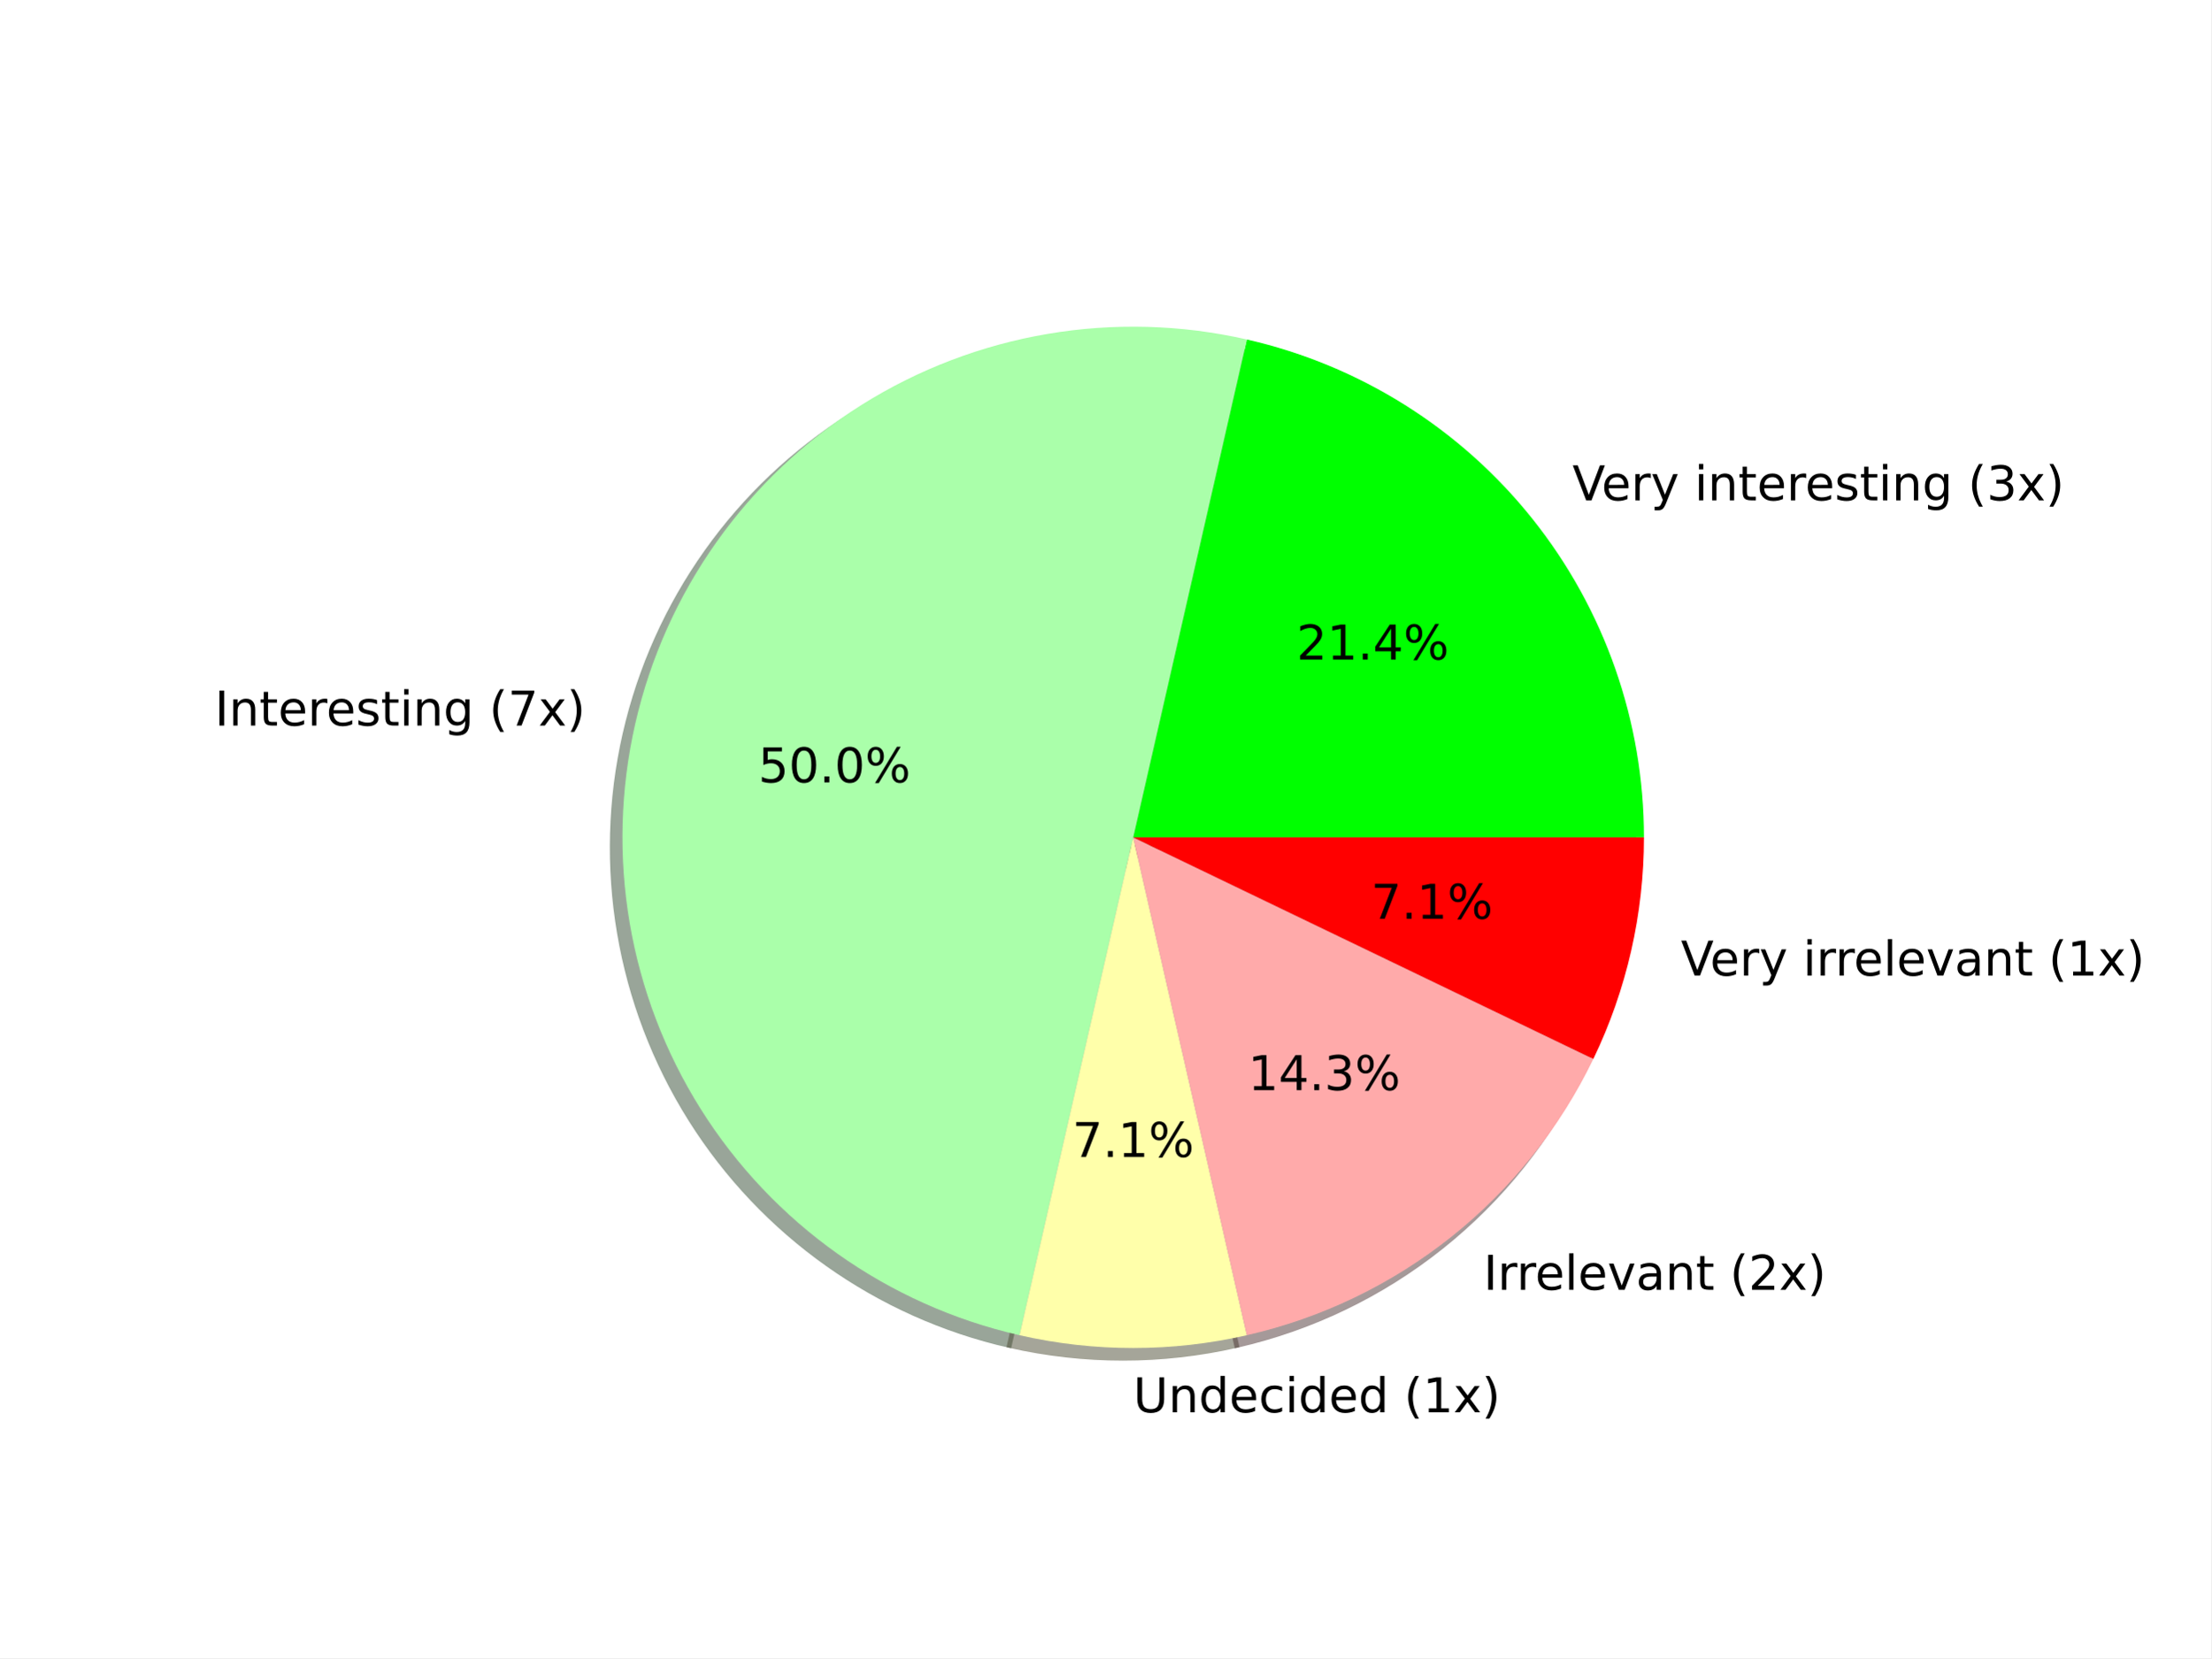
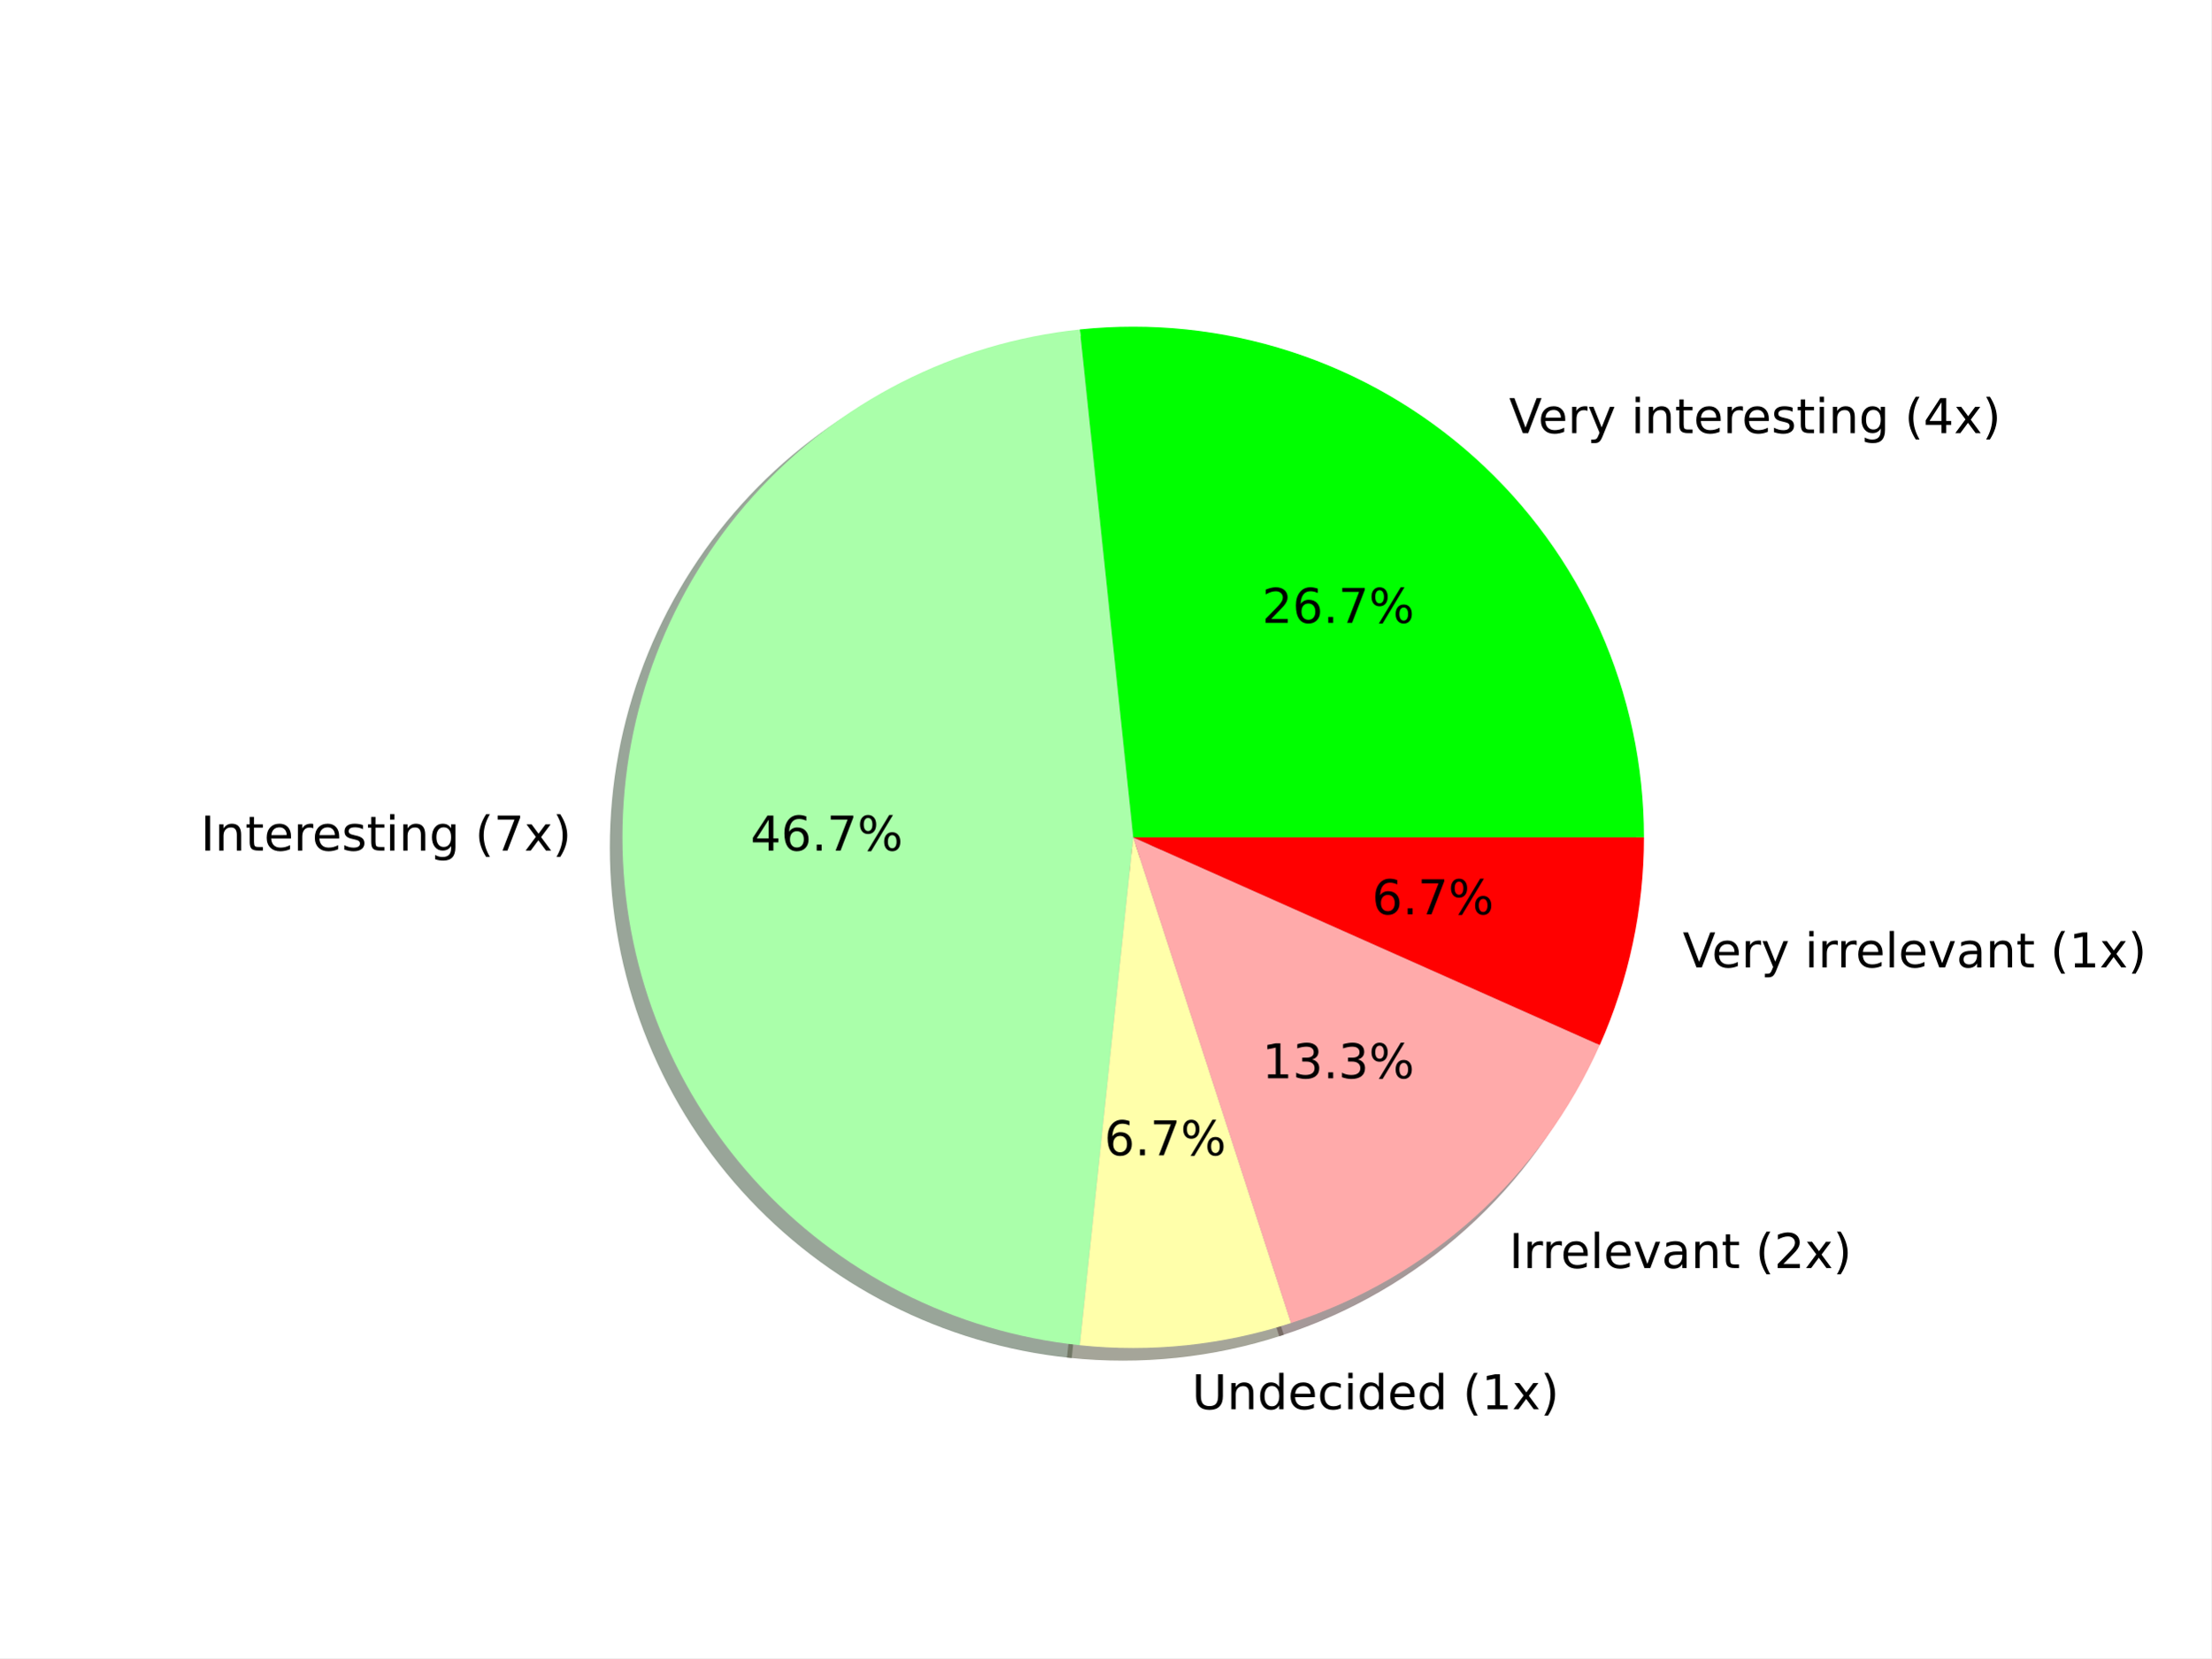
<svg xmlns="http://www.w3.org/2000/svg" xmlns:xlink="http://www.w3.org/1999/xlink" width="460.8pt" height="345.6pt" viewBox="0 0 460.8 345.6" version="1.1">
  <defs>
    <style type="text/css">*{stroke-linejoin: round; stroke-linecap: butt}</style>
  </defs>
  <g id="figure_1">
    <g id="patch_1">
      <path d="M 0 345.6  L 460.8 345.6  L 460.8 0  L 0 0  z " style="fill: #ffffff" />
    </g>
    <g id="axes_1">
      <g id="patch_2">
-         <path d="M 340.476 176.657  C 340.476 152.548 332.285 129.139 317.253 110.29  C 302.221 91.44 281.222 78.246 257.717 72.881  L 234.031 176.657  L 340.476 176.657  z " style="fill: #004c00; opacity: 0.5; stroke: #004c00; stroke-linejoin: miter" />
+         <path d="M 340.476 176.657  C 340.476 161.74 337.34 146.989 331.273 133.362  C 325.206 119.735 316.342 107.534 305.257 97.553  C 294.171 87.572 281.111 80.031 266.924 75.422  C 252.738 70.812 237.739 69.236 222.905 70.795  L 234.031 176.657  L 340.476 176.657  z " style="fill: #004c00; opacity: 0.5; stroke: #004c00; stroke-linejoin: miter" />
      </g>
      <g id="patch_3">
-         <path d="M 257.717 72.881  C 230.205 66.601 201.294 71.514 177.399 86.528  C 153.504 101.542 136.535 125.458 130.255 152.971  C 123.976 180.483 128.888 209.394 143.902 233.289  C 158.916 257.184 182.832 274.153 210.345 280.433  L 234.031 176.657  L 257.717 72.881  z " style="fill: #334c33; opacity: 0.5; stroke: #334c33; stroke-linejoin: miter" />
+         <path d="M 222.905 70.795  C 196.752 73.544 172.523 85.889 154.927 105.431  C 137.331 124.974 127.586 150.36 127.586 176.657  C 127.586 202.954 137.331 228.34 154.927 247.882  C 172.523 267.425 196.752 279.77 222.905 282.519  L 234.031 176.657  L 222.905 70.795  z " style="fill: #334c33; opacity: 0.5; stroke: #334c33; stroke-linejoin: miter" />
      </g>
      <g id="patch_4">
-         <path d="M 210.345 280.433  C 218.115 282.206 226.061 283.102 234.031 283.102  C 242.002 283.102 249.947 282.206 257.717 280.433  L 234.031 176.657  L 210.345 280.433  z " style="fill: #4c4c33; opacity: 0.5; stroke: #4c4c33; stroke-linejoin: miter" />
+         <path d="M 222.905 282.519  C 230.302 283.296 237.76 283.296 245.158 282.519  C 252.555 281.741 259.85 280.19 266.924 277.892  L 234.031 176.657  L 222.905 282.519  z " style="fill: #4c4c33; opacity: 0.5; stroke: #4c4c33; stroke-linejoin: miter" />
      </g>
      <g id="patch_5">
-         <path d="M 257.717 280.433  C 273.307 276.875 287.896 269.849 300.398 259.879  C 312.9 249.909 322.996 237.249 329.935 222.842  L 234.031 176.657  L 257.717 280.433  z " style="fill: #4c3333; opacity: 0.5; stroke: #4c3333; stroke-linejoin: miter" />
+         <path d="M 266.924 277.892  C 281.111 273.282 294.171 265.742 305.257 255.761  C 316.342 245.78 325.206 233.579 331.273 219.952  L 234.031 176.657  L 266.924 277.892  z " style="fill: #4c3333; opacity: 0.5; stroke: #4c3333; stroke-linejoin: miter" />
      </g>
      <g id="patch_6">
-         <path d="M 329.935 222.842  C 333.393 215.66 336.034 208.114 337.807 200.343  C 339.581 192.573 340.476 184.627 340.476 176.657  L 234.031 176.657  L 329.935 222.842  z " style="fill: #4c0000; opacity: 0.5; stroke: #4c0000; stroke-linejoin: miter" />
+         <path d="M 331.273 219.952  C 334.299 213.157 336.603 206.063 338.15 198.788  C 339.696 191.513 340.476 184.095 340.476 176.657  L 234.031 176.657  L 331.273 219.952  z " style="fill: #4c0000; opacity: 0.5; stroke: #4c0000; stroke-linejoin: miter" />
      </g>
      <g id="patch_7">
-         <path d="M 342.605 174.528  C 342.605 150.419 334.414 127.01 319.382 108.161  C 304.35 89.311 283.351 76.117 259.846 70.752  L 236.16 174.528  L 342.605 174.528  z " style="fill: #00ff00" />
+         <path d="M 342.605 174.528  C 342.605 159.611 339.469 144.86 333.402 131.233  C 327.335 117.606 318.471 105.405 307.385 95.424  C 296.3 85.443 283.24 77.902 269.053 73.293  C 254.867 68.683 239.868 67.107 225.033 68.666  L 236.16 174.528  L 342.605 174.528  z " style="fill: #00ff00" />
      </g>
      <g id="patch_8">
-         <path d="M 259.846 70.752  C 232.334 64.472 203.423 69.385 179.528 84.399  C 155.633 99.413 138.664 123.329 132.384 150.842  C 126.104 178.354 131.017 207.265 146.031 231.16  C 161.045 255.055 184.961 272.024 212.474 278.304  L 236.16 174.528  L 259.846 70.752  z " style="fill: #aaffaa" />
+         <path d="M 225.033 68.666  C 198.881 71.415 174.652 83.76 157.056 103.303  C 139.46 122.845 129.715 148.231 129.715 174.528  C 129.715 200.825 139.46 226.211 157.056 245.753  C 174.652 265.296 198.881 277.641 225.033 280.39  L 236.16 174.528  L 225.033 68.666  z " style="fill: #aaffaa" />
      </g>
      <g id="patch_9">
-         <path d="M 212.474 278.304  C 220.244 280.078 228.19 280.973 236.16 280.973  C 244.13 280.973 252.076 280.078 259.846 278.304  L 236.16 174.528  L 212.474 278.304  z " style="fill: #ffffaa" />
+         <path d="M 225.033 280.39  C 232.431 281.167 239.889 281.167 247.287 280.39  C 254.684 279.612 261.979 278.061 269.053 275.763  L 236.16 174.528  L 225.033 280.39  z " style="fill: #ffffaa" />
      </g>
      <g id="patch_10">
-         <path d="M 259.846 278.304  C 275.436 274.746 290.025 267.72 302.527 257.75  C 315.029 247.78 325.125 235.12 332.063 220.713  L 236.16 174.528  L 259.846 278.304  z " style="fill: #ffaaaa" />
+         <path d="M 269.053 275.763  C 283.24 271.154 296.3 263.613 307.385 253.632  C 318.471 243.651 327.335 231.45 333.402 217.823  L 236.16 174.528  L 269.053 275.763  z " style="fill: #ffaaaa" />
      </g>
      <g id="patch_11">
-         <path d="M 332.063 220.713  C 335.522 213.532 338.162 205.985 339.936 198.214  C 341.71 190.444 342.605 182.498 342.605 174.528  L 236.16 174.528  L 332.063 220.713  z " style="fill: #ff0000" />
+         <path d="M 333.402 217.823  C 336.427 211.028 338.732 203.935 340.279 196.659  C 341.825 189.384 342.605 181.966 342.605 174.528  L 236.16 174.528  L 333.402 217.823  z " style="fill: #ff0000" />
      </g>
      <g id="matplotlib.axis_1" />
      <g id="matplotlib.axis_2" />
      <g id="text_1">
-         <g transform="translate(327.7041 104.2834)scale(0.1 -0.1)">
+         <g transform="translate(314.508 90.27308)scale(0.1 -0.1)">
          <defs>
            <path id="DejaVuSans-56" d="M 1831 0  L 50 4666  L 709 4666  L 2188 738  L 3669 4666  L 4325 4666  L 2547 0  L 1831 0  z " transform="scale(0.015625)" />
            <path id="DejaVuSans-65" d="M 3597 1894  L 3597 1613  L 953 1613  Q 991 1019 1311 708  Q 1631 397 2203 397  Q 2534 397 2845 478  Q 3156 559 3463 722  L 3463 178  Q 3153 47 2828 -22  Q 2503 -91 2169 -91  Q 1331 -91 842 396  Q 353 884 353 1716  Q 353 2575 817 3079  Q 1281 3584 2069 3584  Q 2775 3584 3186 3129  Q 3597 2675 3597 1894  z M 3022 2063  Q 3016 2534 2758 2815  Q 2500 3097 2075 3097  Q 1594 3097 1305 2825  Q 1016 2553 972 2059  L 3022 2063  z " transform="scale(0.015625)" />
            <path id="DejaVuSans-72" d="M 2631 2963  Q 2534 3019 2420 3045  Q 2306 3072 2169 3072  Q 1681 3072 1420 2755  Q 1159 2438 1159 1844  L 1159 0  L 581 0  L 581 3500  L 1159 3500  L 1159 2956  Q 1341 3275 1631 3429  Q 1922 3584 2338 3584  Q 2397 3584 2469 3576  Q 2541 3569 2628 3553  L 2631 2963  z " transform="scale(0.015625)" />
            <path id="DejaVuSans-79" d="M 2059 -325  Q 1816 -950 1584 -1140  Q 1353 -1331 966 -1331  L 506 -1331  L 506 -850  L 844 -850  Q 1081 -850 1212 -737  Q 1344 -625 1503 -206  L 1606 56  L 191 3500  L 800 3500  L 1894 763  L 2988 3500  L 3597 3500  L 2059 -325  z " transform="scale(0.015625)" />
            <path id="DejaVuSans-20" transform="scale(0.015625)" />
            <path id="DejaVuSans-69" d="M 603 3500  L 1178 3500  L 1178 0  L 603 0  L 603 3500  z M 603 4863  L 1178 4863  L 1178 4134  L 603 4134  L 603 4863  z " transform="scale(0.015625)" />
            <path id="DejaVuSans-6e" d="M 3513 2113  L 3513 0  L 2938 0  L 2938 2094  Q 2938 2591 2744 2837  Q 2550 3084 2163 3084  Q 1697 3084 1428 2787  Q 1159 2491 1159 1978  L 1159 0  L 581 0  L 581 3500  L 1159 3500  L 1159 2956  Q 1366 3272 1645 3428  Q 1925 3584 2291 3584  Q 2894 3584 3203 3211  Q 3513 2838 3513 2113  z " transform="scale(0.015625)" />
            <path id="DejaVuSans-74" d="M 1172 4494  L 1172 3500  L 2356 3500  L 2356 3053  L 1172 3053  L 1172 1153  Q 1172 725 1289 603  Q 1406 481 1766 481  L 2356 481  L 2356 0  L 1766 0  Q 1100 0 847 248  Q 594 497 594 1153  L 594 3053  L 172 3053  L 172 3500  L 594 3500  L 594 4494  L 1172 4494  z " transform="scale(0.015625)" />
            <path id="DejaVuSans-73" d="M 2834 3397  L 2834 2853  Q 2591 2978 2328 3040  Q 2066 3103 1784 3103  Q 1356 3103 1142 2972  Q 928 2841 928 2578  Q 928 2378 1081 2264  Q 1234 2150 1697 2047  L 1894 2003  Q 2506 1872 2764 1633  Q 3022 1394 3022 966  Q 3022 478 2636 193  Q 2250 -91 1575 -91  Q 1294 -91 989 -36  Q 684 19 347 128  L 347 722  Q 666 556 975 473  Q 1284 391 1588 391  Q 1994 391 2212 530  Q 2431 669 2431 922  Q 2431 1156 2273 1281  Q 2116 1406 1581 1522  L 1381 1569  Q 847 1681 609 1914  Q 372 2147 372 2553  Q 372 3047 722 3315  Q 1072 3584 1716 3584  Q 2034 3584 2315 3537  Q 2597 3491 2834 3397  z " transform="scale(0.015625)" />
            <path id="DejaVuSans-67" d="M 2906 1791  Q 2906 2416 2648 2759  Q 2391 3103 1925 3103  Q 1463 3103 1205 2759  Q 947 2416 947 1791  Q 947 1169 1205 825  Q 1463 481 1925 481  Q 2391 481 2648 825  Q 2906 1169 2906 1791  z M 3481 434  Q 3481 -459 3084 -895  Q 2688 -1331 1869 -1331  Q 1566 -1331 1297 -1286  Q 1028 -1241 775 -1147  L 775 -588  Q 1028 -725 1275 -790  Q 1522 -856 1778 -856  Q 2344 -856 2625 -561  Q 2906 -266 2906 331  L 2906 616  Q 2728 306 2450 153  Q 2172 0 1784 0  Q 1141 0 747 490  Q 353 981 353 1791  Q 353 2603 747 3093  Q 1141 3584 1784 3584  Q 2172 3584 2450 3431  Q 2728 3278 2906 2969  L 2906 3500  L 3481 3500  L 3481 434  z " transform="scale(0.015625)" />
            <path id="DejaVuSans-28" d="M 1984 4856  Q 1566 4138 1362 3434  Q 1159 2731 1159 2009  Q 1159 1288 1364 580  Q 1569 -128 1984 -844  L 1484 -844  Q 1016 -109 783 600  Q 550 1309 550 2009  Q 550 2706 781 3412  Q 1013 4119 1484 4856  L 1984 4856  z " transform="scale(0.015625)" />
-             <path id="DejaVuSans-33" d="M 2597 2516  Q 3050 2419 3304 2112  Q 3559 1806 3559 1356  Q 3559 666 3084 287  Q 2609 -91 1734 -91  Q 1441 -91 1130 -33  Q 819 25 488 141  L 488 750  Q 750 597 1062 519  Q 1375 441 1716 441  Q 2309 441 2620 675  Q 2931 909 2931 1356  Q 2931 1769 2642 2001  Q 2353 2234 1838 2234  L 1294 2234  L 1294 2753  L 1863 2753  Q 2328 2753 2575 2939  Q 2822 3125 2822 3475  Q 2822 3834 2567 4026  Q 2313 4219 1838 4219  Q 1578 4219 1281 4162  Q 984 4106 628 3988  L 628 4550  Q 988 4650 1302 4700  Q 1616 4750 1894 4750  Q 2613 4750 3031 4423  Q 3450 4097 3450 3541  Q 3450 3153 3228 2886  Q 3006 2619 2597 2516  z " transform="scale(0.015625)" />
+             <path id="DejaVuSans-34" d="M 2419 4116  L 825 1625  L 2419 1625  L 2419 4116  z M 2253 4666  L 3047 4666  L 3047 1625  L 3713 1625  L 3713 1100  L 3047 1100  L 3047 0  L 2419 0  L 2419 1100  L 313 1100  L 313 1709  L 2253 4666  z " transform="scale(0.015625)" />
            <path id="DejaVuSans-78" d="M 3513 3500  L 2247 1797  L 3578 0  L 2900 0  L 1881 1375  L 863 0  L 184 0  L 1544 1831  L 300 3500  L 978 3500  L 1906 2253  L 2834 3500  L 3513 3500  z " transform="scale(0.015625)" />
            <path id="DejaVuSans-29" d="M 513 4856  L 1013 4856  Q 1481 4119 1714 3412  Q 1947 2706 1947 2009  Q 1947 1309 1714 600  Q 1481 -109 1013 -844  L 513 -844  Q 928 -128 1133 580  Q 1338 1288 1338 2009  Q 1338 2731 1133 3434  Q 928 4138 513 4856  z " transform="scale(0.015625)" />
          </defs>
          <use xlink:href="#DejaVuSans-56" />
          <use xlink:href="#DejaVuSans-65" x="60.658" />
          <use xlink:href="#DejaVuSans-72" x="122.182" />
          <use xlink:href="#DejaVuSans-79" x="163.295" />
          <use xlink:href="#DejaVuSans-20" x="222.475" />
          <use xlink:href="#DejaVuSans-69" x="254.262" />
          <use xlink:href="#DejaVuSans-6e" x="282.045" />
          <use xlink:href="#DejaVuSans-74" x="345.424" />
          <use xlink:href="#DejaVuSans-65" x="384.633" />
          <use xlink:href="#DejaVuSans-72" x="446.156" />
          <use xlink:href="#DejaVuSans-65" x="485.02" />
          <use xlink:href="#DejaVuSans-73" x="546.543" />
          <use xlink:href="#DejaVuSans-74" x="598.643" />
          <use xlink:href="#DejaVuSans-69" x="637.852" />
          <use xlink:href="#DejaVuSans-6e" x="665.635" />
          <use xlink:href="#DejaVuSans-67" x="729.014" />
          <use xlink:href="#DejaVuSans-20" x="792.49" />
          <use xlink:href="#DejaVuSans-28" x="824.277" />
-           <use xlink:href="#DejaVuSans-33" x="863.291" />
+           <use xlink:href="#DejaVuSans-34" x="863.291" />
          <use xlink:href="#DejaVuSans-78" x="926.914" />
          <use xlink:href="#DejaVuSans-29" x="986.094" />
        </g>
      </g>
      <g id="text_2">
-         <g transform="translate(270.2095 137.467)scale(0.1 -0.1)">
+         <g transform="translate(263.0117 129.825)scale(0.1 -0.1)">
          <defs>
            <path id="DejaVuSans-32" d="M 1228 531  L 3431 531  L 3431 0  L 469 0  L 469 531  Q 828 903 1448 1529  Q 2069 2156 2228 2338  Q 2531 2678 2651 2914  Q 2772 3150 2772 3378  Q 2772 3750 2511 3984  Q 2250 4219 1831 4219  Q 1534 4219 1204 4116  Q 875 4013 500 3803  L 500 4441  Q 881 4594 1212 4672  Q 1544 4750 1819 4750  Q 2544 4750 2975 4387  Q 3406 4025 3406 3419  Q 3406 3131 3298 2873  Q 3191 2616 2906 2266  Q 2828 2175 2409 1742  Q 1991 1309 1228 531  z " transform="scale(0.015625)" />
-             <path id="DejaVuSans-31" d="M 794 531  L 1825 531  L 1825 4091  L 703 3866  L 703 4441  L 1819 4666  L 2450 4666  L 2450 531  L 3481 531  L 3481 0  L 794 0  L 794 531  z " transform="scale(0.015625)" />
+             <path id="DejaVuSans-36" d="M 2113 2584  Q 1688 2584 1439 2293  Q 1191 2003 1191 1497  Q 1191 994 1439 701  Q 1688 409 2113 409  Q 2538 409 2786 701  Q 3034 994 3034 1497  Q 3034 2003 2786 2293  Q 2538 2584 2113 2584  z M 3366 4563  L 3366 3988  Q 3128 4100 2886 4159  Q 2644 4219 2406 4219  Q 1781 4219 1451 3797  Q 1122 3375 1075 2522  Q 1259 2794 1537 2939  Q 1816 3084 2150 3084  Q 2853 3084 3261 2657  Q 3669 2231 3669 1497  Q 3669 778 3244 343  Q 2819 -91 2113 -91  Q 1303 -91 875 529  Q 447 1150 447 2328  Q 447 3434 972 4092  Q 1497 4750 2381 4750  Q 2619 4750 2861 4703  Q 3103 4656 3366 4563  z " transform="scale(0.015625)" />
            <path id="DejaVuSans-2e" d="M 684 794  L 1344 794  L 1344 0  L 684 0  L 684 794  z " transform="scale(0.015625)" />
-             <path id="DejaVuSans-34" d="M 2419 4116  L 825 1625  L 2419 1625  L 2419 4116  z M 2253 4666  L 3047 4666  L 3047 1625  L 3713 1625  L 3713 1100  L 3047 1100  L 3047 0  L 2419 0  L 2419 1100  L 313 1100  L 313 1709  L 2253 4666  z " transform="scale(0.015625)" />
+             <path id="DejaVuSans-37" d="M 525 4666  L 3525 4666  L 3525 4397  L 1831 0  L 1172 0  L 2766 4134  L 525 4134  L 525 4666  z " transform="scale(0.015625)" />
            <path id="DejaVuSans-25" d="M 4653 2053  Q 4381 2053 4226 1822  Q 4072 1591 4072 1178  Q 4072 772 4226 539  Q 4381 306 4653 306  Q 4919 306 5073 539  Q 5228 772 5228 1178  Q 5228 1588 5073 1820  Q 4919 2053 4653 2053  z M 4653 2450  Q 5147 2450 5437 2106  Q 5728 1763 5728 1178  Q 5728 594 5436 251  Q 5144 -91 4653 -91  Q 4153 -91 3862 251  Q 3572 594 3572 1178  Q 3572 1766 3864 2108  Q 4156 2450 4653 2450  z M 1428 4353  Q 1159 4353 1004 4120  Q 850 3888 850 3481  Q 850 3069 1003 2837  Q 1156 2606 1428 2606  Q 1700 2606 1854 2837  Q 2009 3069 2009 3481  Q 2009 3884 1853 4118  Q 1697 4353 1428 4353  z M 4250 4750  L 4750 4750  L 1831 -91  L 1331 -91  L 4250 4750  z M 1428 4750  Q 1922 4750 2215 4408  Q 2509 4066 2509 3481  Q 2509 2891 2217 2550  Q 1925 2209 1428 2209  Q 931 2209 642 2551  Q 353 2894 353 3481  Q 353 4063 643 4406  Q 934 4750 1428 4750  z " transform="scale(0.015625)" />
          </defs>
          <use xlink:href="#DejaVuSans-32" />
-           <use xlink:href="#DejaVuSans-31" x="63.623" />
+           <use xlink:href="#DejaVuSans-36" x="63.623" />
          <use xlink:href="#DejaVuSans-2e" x="127.246" />
-           <use xlink:href="#DejaVuSans-34" x="159.033" />
+           <use xlink:href="#DejaVuSans-37" x="159.033" />
          <use xlink:href="#DejaVuSans-25" x="222.656" />
        </g>
      </g>
      <g id="text_3">
-         <g transform="translate(44.75014 151.2326)scale(0.1 -0.1)">
+         <g transform="translate(41.81447 177.2874)scale(0.1 -0.1)">
          <defs>
            <path id="DejaVuSans-49" d="M 628 4666  L 1259 4666  L 1259 0  L 628 0  L 628 4666  z " transform="scale(0.015625)" />
-             <path id="DejaVuSans-37" d="M 525 4666  L 3525 4666  L 3525 4397  L 1831 0  L 1172 0  L 2766 4134  L 525 4134  L 525 4666  z " transform="scale(0.015625)" />
          </defs>
          <use xlink:href="#DejaVuSans-49" />
          <use xlink:href="#DejaVuSans-6e" x="29.492" />
          <use xlink:href="#DejaVuSans-74" x="92.871" />
          <use xlink:href="#DejaVuSans-65" x="132.08" />
          <use xlink:href="#DejaVuSans-72" x="193.604" />
          <use xlink:href="#DejaVuSans-65" x="232.467" />
          <use xlink:href="#DejaVuSans-73" x="293.99" />
          <use xlink:href="#DejaVuSans-74" x="346.09" />
          <use xlink:href="#DejaVuSans-69" x="385.299" />
          <use xlink:href="#DejaVuSans-6e" x="413.082" />
          <use xlink:href="#DejaVuSans-67" x="476.461" />
          <use xlink:href="#DejaVuSans-20" x="539.938" />
          <use xlink:href="#DejaVuSans-28" x="571.725" />
          <use xlink:href="#DejaVuSans-37" x="610.738" />
          <use xlink:href="#DejaVuSans-78" x="674.361" />
          <use xlink:href="#DejaVuSans-29" x="733.541" />
        </g>
      </g>
      <g id="text_4">
-         <g transform="translate(158.0108 163.0757)scale(0.1 -0.1)">
-           <defs>
-             <path id="DejaVuSans-35" d="M 691 4666  L 3169 4666  L 3169 4134  L 1269 4134  L 1269 2991  Q 1406 3038 1543 3061  Q 1681 3084 1819 3084  Q 2600 3084 3056 2656  Q 3513 2228 3513 1497  Q 3513 744 3044 326  Q 2575 -91 1722 -91  Q 1428 -91 1123 -41  Q 819 9 494 109  L 494 744  Q 775 591 1075 516  Q 1375 441 1709 441  Q 2250 441 2565 725  Q 2881 1009 2881 1497  Q 2881 1984 2565 2268  Q 2250 2553 1709 2553  Q 1456 2553 1204 2497  Q 953 2441 691 2322  L 691 4666  z " transform="scale(0.015625)" />
-             <path id="DejaVuSans-30" d="M 2034 4250  Q 1547 4250 1301 3770  Q 1056 3291 1056 2328  Q 1056 1369 1301 889  Q 1547 409 2034 409  Q 2525 409 2770 889  Q 3016 1369 3016 2328  Q 3016 3291 2770 3770  Q 2525 4250 2034 4250  z M 2034 4750  Q 2819 4750 3233 4129  Q 3647 3509 3647 2328  Q 3647 1150 3233 529  Q 2819 -91 2034 -91  Q 1250 -91 836 529  Q 422 1150 422 2328  Q 422 3509 836 4129  Q 1250 4750 2034 4750  z " transform="scale(0.015625)" />
-           </defs>
-           <use xlink:href="#DejaVuSans-35" />
-           <use xlink:href="#DejaVuSans-30" x="63.623" />
+         <g transform="translate(156.4095 177.2874)scale(0.1 -0.1)">
+           <use xlink:href="#DejaVuSans-34" />
+           <use xlink:href="#DejaVuSans-36" x="63.623" />
          <use xlink:href="#DejaVuSans-2e" x="127.246" />
-           <use xlink:href="#DejaVuSans-30" x="159.033" />
+           <use xlink:href="#DejaVuSans-37" x="159.033" />
          <use xlink:href="#DejaVuSans-25" x="222.656" />
        </g>
      </g>
      <g id="text_5">
-         <g transform="translate(236.16 294.3767)scale(0.1 -0.1)">
+         <g transform="translate(248.3992 293.7352)scale(0.1 -0.1)">
          <defs>
            <path id="DejaVuSans-55" d="M 556 4666  L 1191 4666  L 1191 1831  Q 1191 1081 1462 751  Q 1734 422 2344 422  Q 2950 422 3222 751  Q 3494 1081 3494 1831  L 3494 4666  L 4128 4666  L 4128 1753  Q 4128 841 3676 375  Q 3225 -91 2344 -91  Q 1459 -91 1007 375  Q 556 841 556 1753  L 556 4666  z " transform="scale(0.015625)" />
            <path id="DejaVuSans-64" d="M 2906 2969  L 2906 4863  L 3481 4863  L 3481 0  L 2906 0  L 2906 525  Q 2725 213 2448 61  Q 2172 -91 1784 -91  Q 1150 -91 751 415  Q 353 922 353 1747  Q 353 2572 751 3078  Q 1150 3584 1784 3584  Q 2172 3584 2448 3432  Q 2725 3281 2906 2969  z M 947 1747  Q 947 1113 1208 752  Q 1469 391 1925 391  Q 2381 391 2643 752  Q 2906 1113 2906 1747  Q 2906 2381 2643 2742  Q 2381 3103 1925 3103  Q 1469 3103 1208 2742  Q 947 2381 947 1747  z " transform="scale(0.015625)" />
            <path id="DejaVuSans-63" d="M 3122 3366  L 3122 2828  Q 2878 2963 2633 3030  Q 2388 3097 2138 3097  Q 1578 3097 1268 2742  Q 959 2388 959 1747  Q 959 1106 1268 751  Q 1578 397 2138 397  Q 2388 397 2633 464  Q 2878 531 3122 666  L 3122 134  Q 2881 22 2623 -34  Q 2366 -91 2075 -91  Q 1284 -91 818 406  Q 353 903 353 1747  Q 353 2603 823 3093  Q 1294 3584 2113 3584  Q 2378 3584 2631 3529  Q 2884 3475 3122 3366  z " transform="scale(0.015625)" />
+             <path id="DejaVuSans-31" d="M 794 531  L 1825 531  L 1825 4091  L 703 3866  L 703 4441  L 1819 4666  L 2450 4666  L 2450 531  L 3481 531  L 3481 0  L 794 0  L 794 531  z " transform="scale(0.015625)" />
          </defs>
          <use xlink:href="#DejaVuSans-55" />
          <use xlink:href="#DejaVuSans-6e" x="73.193" />
          <use xlink:href="#DejaVuSans-64" x="136.572" />
          <use xlink:href="#DejaVuSans-65" x="200.049" />
          <use xlink:href="#DejaVuSans-63" x="261.572" />
          <use xlink:href="#DejaVuSans-69" x="316.553" />
          <use xlink:href="#DejaVuSans-64" x="344.336" />
          <use xlink:href="#DejaVuSans-65" x="407.812" />
          <use xlink:href="#DejaVuSans-64" x="469.336" />
          <use xlink:href="#DejaVuSans-20" x="532.812" />
          <use xlink:href="#DejaVuSans-28" x="564.6" />
          <use xlink:href="#DejaVuSans-31" x="603.613" />
          <use xlink:href="#DejaVuSans-78" x="667.236" />
          <use xlink:href="#DejaVuSans-29" x="726.416" />
        </g>
      </g>
      <g id="text_6">
-         <g transform="translate(223.4577 241.1543)scale(0.1 -0.1)">
-           <use xlink:href="#DejaVuSans-37" />
+         <g transform="translate(230.1336 240.8044)scale(0.1 -0.1)">
+           <use xlink:href="#DejaVuSans-36" />
          <use xlink:href="#DejaVuSans-2e" x="63.623" />
-           <use xlink:href="#DejaVuSans-31" x="95.41" />
+           <use xlink:href="#DejaVuSans-37" x="95.41" />
          <use xlink:href="#DejaVuSans-25" x="159.033" />
        </g>
      </g>
      <g id="text_7">
-         <g transform="translate(309.164 268.8315)scale(0.1 -0.1)">
+         <g transform="translate(314.508 264.3017)scale(0.1 -0.1)">
          <defs>
            <path id="DejaVuSans-6c" d="M 603 4863  L 1178 4863  L 1178 0  L 603 0  L 603 4863  z " transform="scale(0.015625)" />
            <path id="DejaVuSans-76" d="M 191 3500  L 800 3500  L 1894 563  L 2988 3500  L 3597 3500  L 2284 0  L 1503 0  L 191 3500  z " transform="scale(0.015625)" />
            <path id="DejaVuSans-61" d="M 2194 1759  Q 1497 1759 1228 1600  Q 959 1441 959 1056  Q 959 750 1161 570  Q 1363 391 1709 391  Q 2188 391 2477 730  Q 2766 1069 2766 1631  L 2766 1759  L 2194 1759  z M 3341 1997  L 3341 0  L 2766 0  L 2766 531  Q 2569 213 2275 61  Q 1981 -91 1556 -91  Q 1019 -91 701 211  Q 384 513 384 1019  Q 384 1609 779 1909  Q 1175 2209 1959 2209  L 2766 2209  L 2766 2266  Q 2766 2663 2505 2880  Q 2244 3097 1772 3097  Q 1472 3097 1187 3025  Q 903 2953 641 2809  L 641 3341  Q 956 3463 1253 3523  Q 1550 3584 1831 3584  Q 2591 3584 2966 3190  Q 3341 2797 3341 1997  z " transform="scale(0.015625)" />
          </defs>
          <use xlink:href="#DejaVuSans-49" />
          <use xlink:href="#DejaVuSans-72" x="29.492" />
          <use xlink:href="#DejaVuSans-72" x="68.855" />
          <use xlink:href="#DejaVuSans-65" x="107.719" />
          <use xlink:href="#DejaVuSans-6c" x="169.242" />
          <use xlink:href="#DejaVuSans-65" x="197.025" />
          <use xlink:href="#DejaVuSans-76" x="258.549" />
          <use xlink:href="#DejaVuSans-61" x="317.729" />
          <use xlink:href="#DejaVuSans-6e" x="379.008" />
          <use xlink:href="#DejaVuSans-74" x="442.387" />
          <use xlink:href="#DejaVuSans-20" x="481.596" />
          <use xlink:href="#DejaVuSans-28" x="513.383" />
          <use xlink:href="#DejaVuSans-32" x="552.396" />
          <use xlink:href="#DejaVuSans-78" x="616.02" />
          <use xlink:href="#DejaVuSans-29" x="675.199" />
        </g>
      </g>
      <g id="text_8">
-         <g transform="translate(260.0968 227.2205)scale(0.1 -0.1)">
+         <g transform="translate(263.0117 224.7497)scale(0.1 -0.1)">
+           <defs>
+             <path id="DejaVuSans-33" d="M 2597 2516  Q 3050 2419 3304 2112  Q 3559 1806 3559 1356  Q 3559 666 3084 287  Q 2609 -91 1734 -91  Q 1441 -91 1130 -33  Q 819 25 488 141  L 488 750  Q 750 597 1062 519  Q 1375 441 1716 441  Q 2309 441 2620 675  Q 2931 909 2931 1356  Q 2931 1769 2642 2001  Q 2353 2234 1838 2234  L 1294 2234  L 1294 2753  L 1863 2753  Q 2328 2753 2575 2939  Q 2822 3125 2822 3475  Q 2822 3834 2567 4026  Q 2313 4219 1838 4219  Q 1578 4219 1281 4162  Q 984 4106 628 3988  L 628 4550  Q 988 4650 1302 4700  Q 1616 4750 1894 4750  Q 2613 4750 3031 4423  Q 3450 4097 3450 3541  Q 3450 3153 3228 2886  Q 3006 2619 2597 2516  z " transform="scale(0.015625)" />
+           </defs>
          <use xlink:href="#DejaVuSans-31" />
-           <use xlink:href="#DejaVuSans-34" x="63.623" />
+           <use xlink:href="#DejaVuSans-33" x="63.623" />
          <use xlink:href="#DejaVuSans-2e" x="127.246" />
          <use xlink:href="#DejaVuSans-33" x="159.033" />
          <use xlink:href="#DejaVuSans-25" x="222.656" />
        </g>
      </g>
      <g id="text_9">
-         <g transform="translate(350.3136 203.3422)scale(0.1 -0.1)">
+         <g transform="translate(350.6906 201.6316)scale(0.1 -0.1)">
          <use xlink:href="#DejaVuSans-56" />
          <use xlink:href="#DejaVuSans-65" x="60.658" />
          <use xlink:href="#DejaVuSans-72" x="122.182" />
          <use xlink:href="#DejaVuSans-79" x="163.295" />
          <use xlink:href="#DejaVuSans-20" x="222.475" />
          <use xlink:href="#DejaVuSans-69" x="254.262" />
          <use xlink:href="#DejaVuSans-72" x="282.045" />
          <use xlink:href="#DejaVuSans-72" x="321.408" />
          <use xlink:href="#DejaVuSans-65" x="360.271" />
          <use xlink:href="#DejaVuSans-6c" x="421.795" />
          <use xlink:href="#DejaVuSans-65" x="449.578" />
          <use xlink:href="#DejaVuSans-76" x="511.102" />
          <use xlink:href="#DejaVuSans-61" x="570.281" />
          <use xlink:href="#DejaVuSans-6e" x="631.561" />
          <use xlink:href="#DejaVuSans-74" x="694.939" />
          <use xlink:href="#DejaVuSans-20" x="734.148" />
          <use xlink:href="#DejaVuSans-28" x="765.936" />
          <use xlink:href="#DejaVuSans-31" x="804.949" />
          <use xlink:href="#DejaVuSans-78" x="868.572" />
          <use xlink:href="#DejaVuSans-29" x="927.752" />
        </g>
      </g>
      <g id="text_10">
-         <g transform="translate(285.7233 191.4991)scale(0.1 -0.1)">
-           <use xlink:href="#DejaVuSans-37" />
+         <g transform="translate(285.9289 190.566)scale(0.1 -0.1)">
+           <use xlink:href="#DejaVuSans-36" />
          <use xlink:href="#DejaVuSans-2e" x="63.623" />
-           <use xlink:href="#DejaVuSans-31" x="95.41" />
+           <use xlink:href="#DejaVuSans-37" x="95.41" />
          <use xlink:href="#DejaVuSans-25" x="159.033" />
        </g>
      </g>
    </g>
  </g>
</svg>
